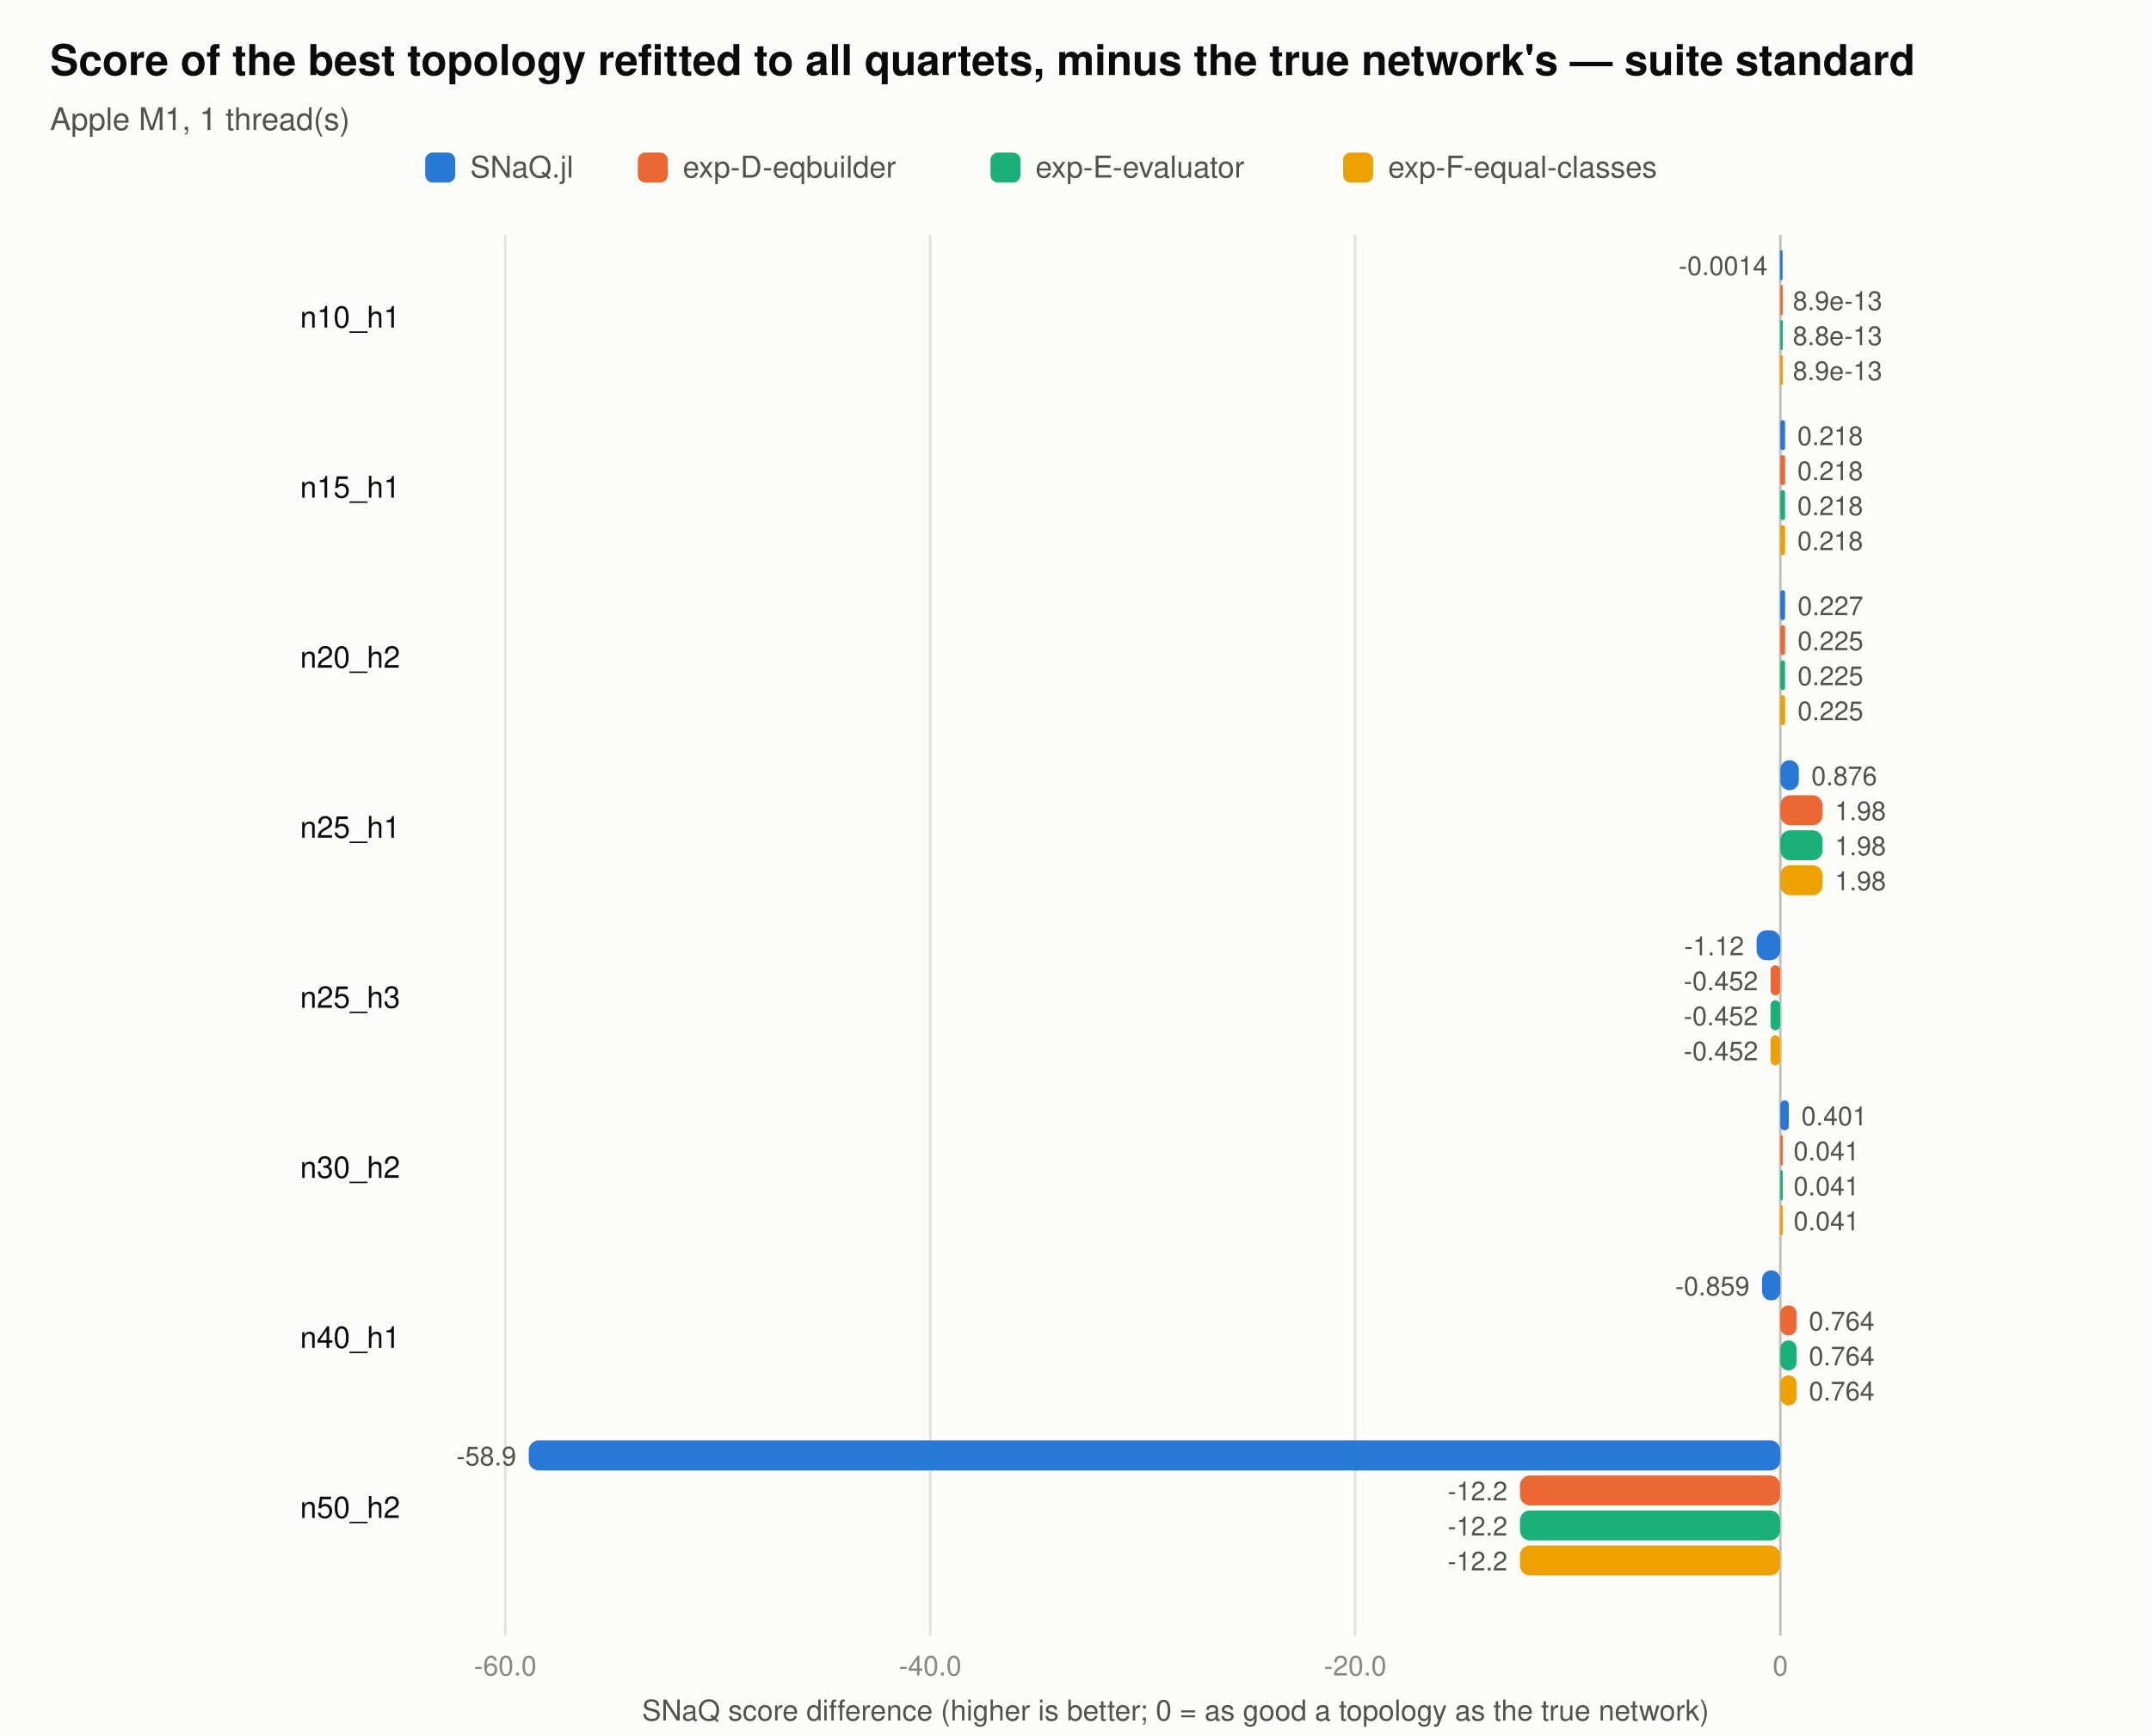
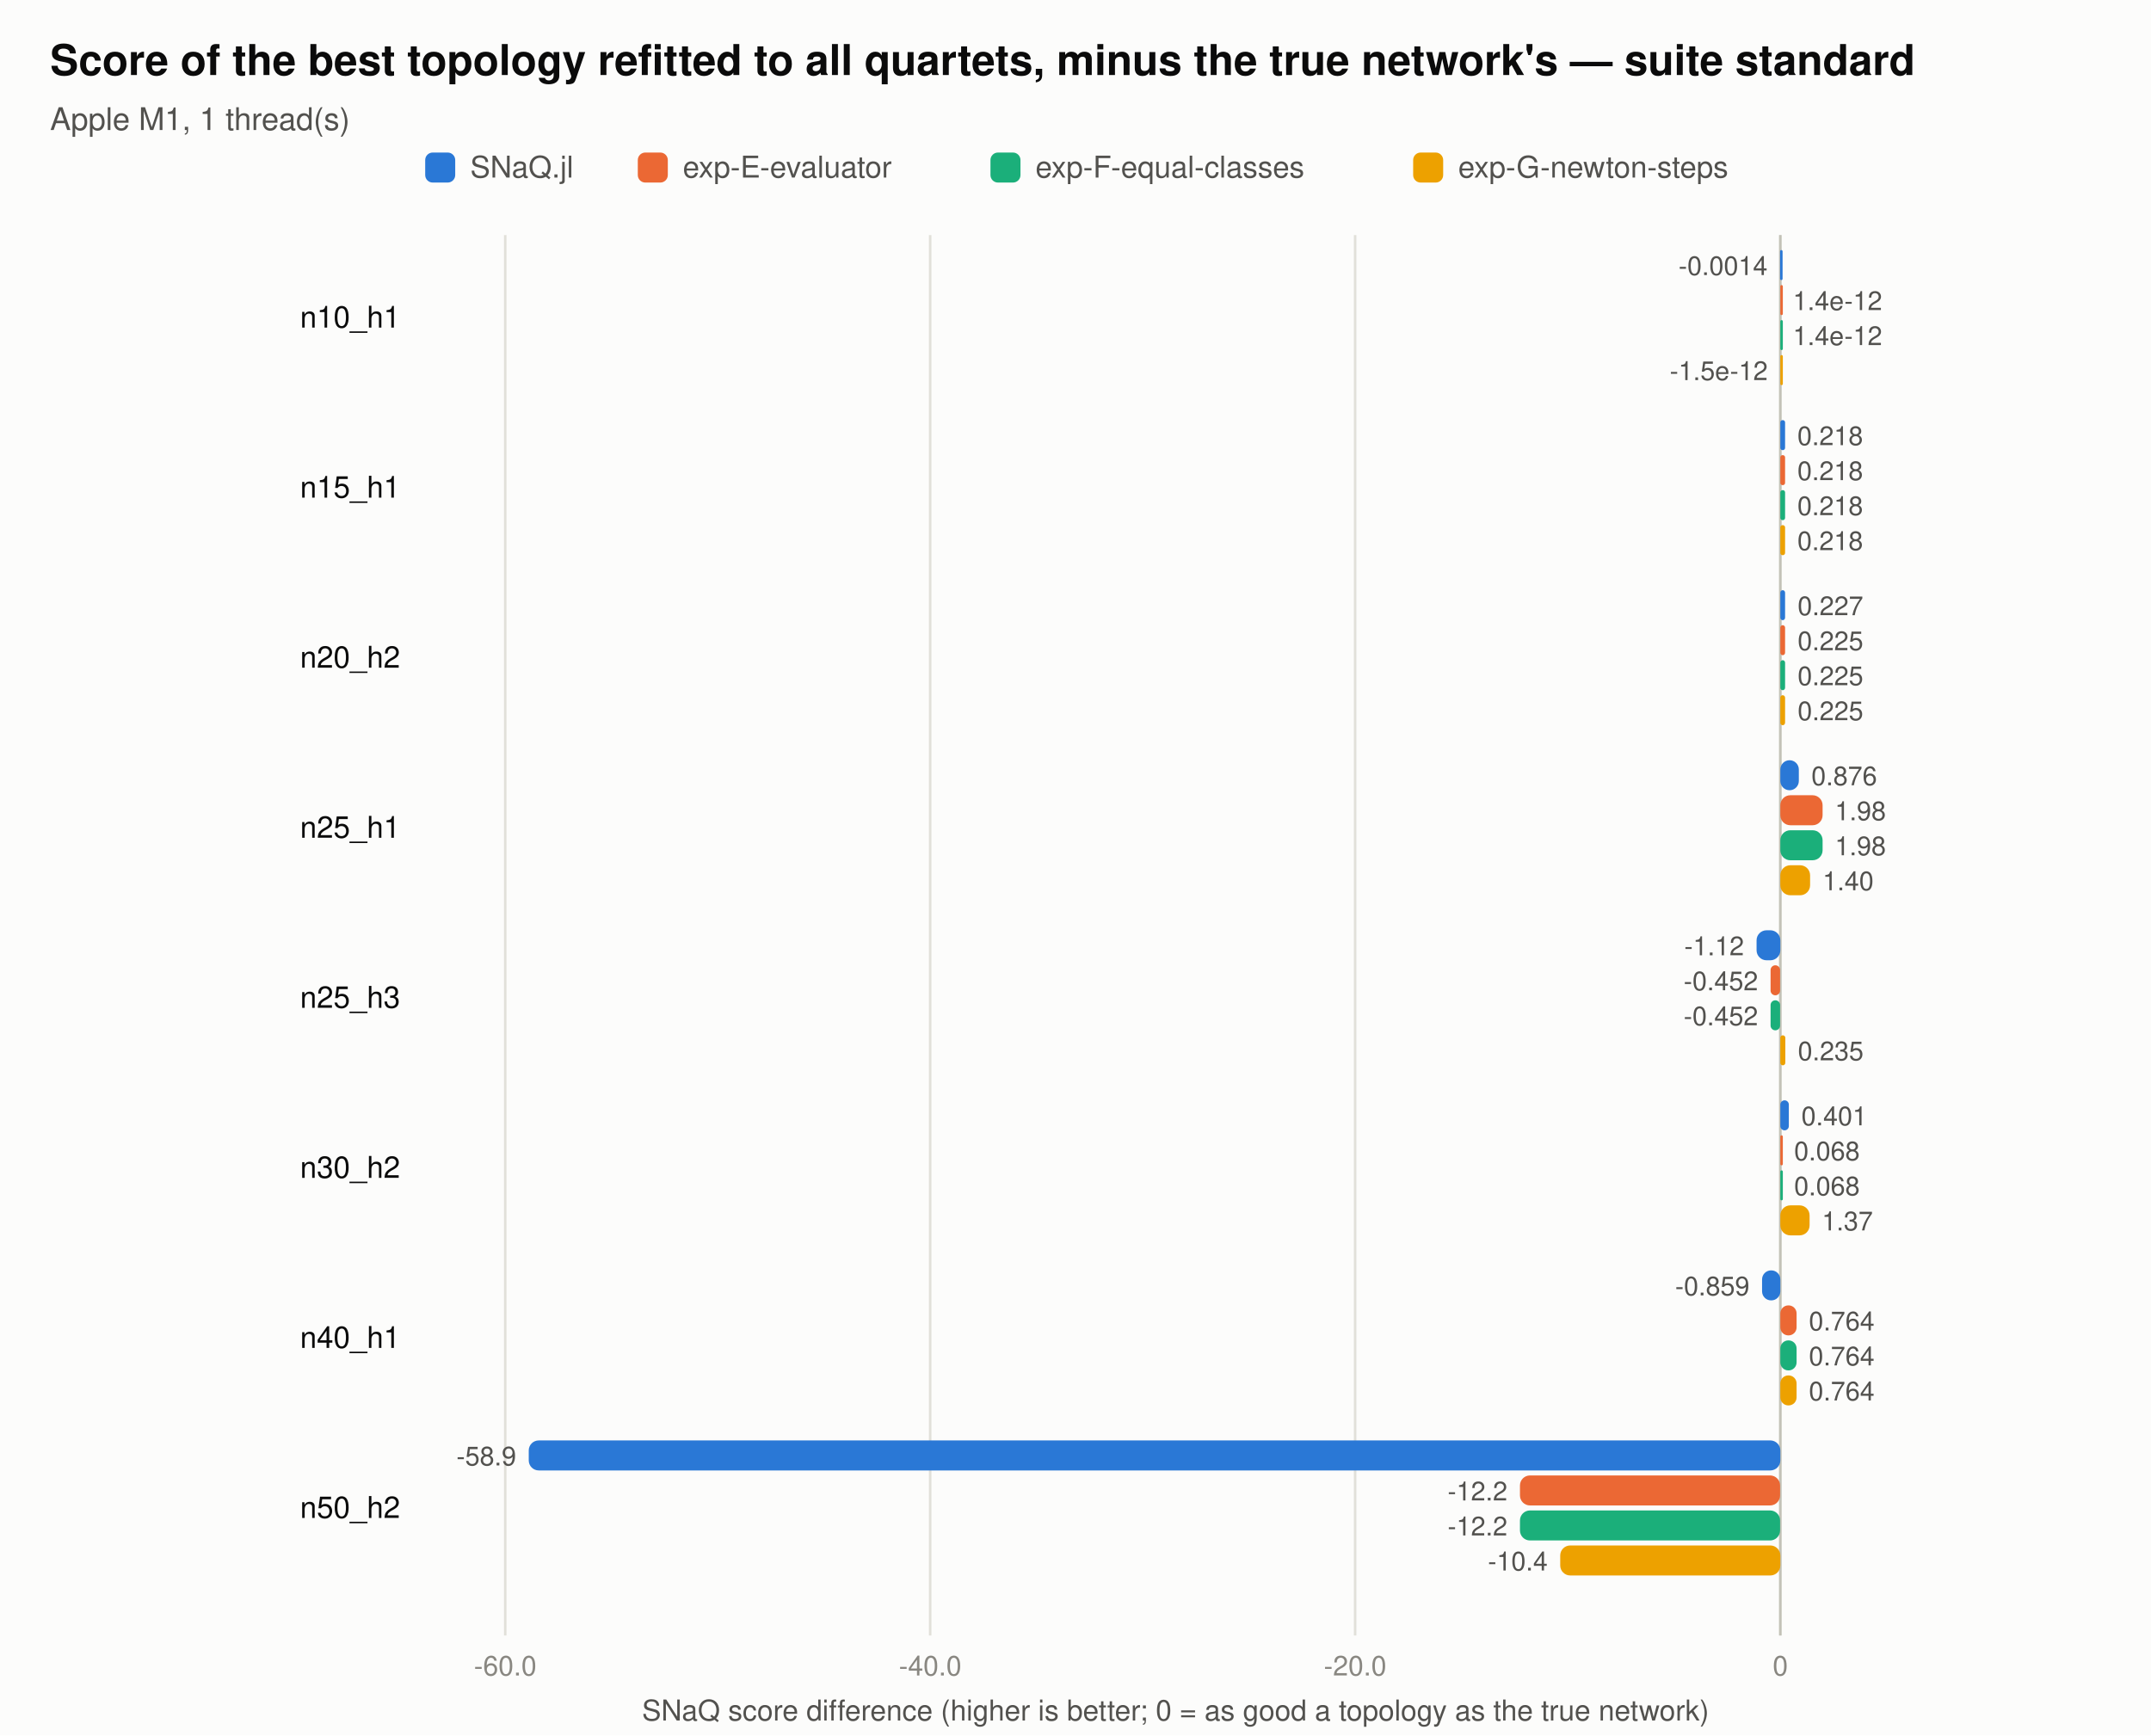
<svg xmlns="http://www.w3.org/2000/svg" width="860" height="694" viewBox="0 0 860 694" font-family="-apple-system, BlinkMacSystemFont, 'Segoe UI', Helvetica, Arial, sans-serif">
  <rect width="860" height="694" fill="#fcfcfb" />
  <text x="20" y="30" font-size="17" font-weight="600" fill="#0b0b0b">Score of the best topology refitted to all quartets, minus the true network's — suite standard</text>
  <text x="20" y="52" font-size="12.5" fill="#52514e">Apple M1, 1 thread(s)</text>
  <rect x="170" y="61" width="12" height="12" rx="3" fill="#2a78d6" />
  <text x="188" y="71" font-size="12" fill="#52514e">SNaQ.jl</text>
  <rect x="255" y="61" width="12" height="12" rx="3" fill="#eb6834" />
-   <text x="273" y="71" font-size="12" fill="#52514e">exp-D-eqbuilder</text>
+   <text x="273" y="71" font-size="12" fill="#52514e">exp-E-evaluator</text>
  <rect x="396" y="61" width="12" height="12" rx="3" fill="#1baf7a" />
-   <text x="414" y="71" font-size="12" fill="#52514e">exp-E-evaluator</text>
-   <rect x="537" y="61" width="12" height="12" rx="3" fill="#eda100" />
-   <text x="555" y="71" font-size="12" fill="#52514e">exp-F-equal-classes</text>
+   <text x="414" y="71" font-size="12" fill="#52514e">exp-F-equal-classes</text>
+   <rect x="565" y="61" width="12" height="12" rx="3" fill="#eda100" />
+   <text x="583" y="71" font-size="12" fill="#52514e">exp-G-newton-steps</text>
  <line x1="202.0" y1="94" x2="202.0" y2="654" stroke="#e1e0d9" stroke-width="1" />
  <text x="202.0" y="670" font-size="11" fill="#898781" text-anchor="middle">-60.0</text>
  <line x1="371.9" y1="94" x2="371.9" y2="654" stroke="#e1e0d9" stroke-width="1" />
  <text x="371.9" y="670" font-size="11" fill="#898781" text-anchor="middle">-40.0</text>
  <line x1="541.8" y1="94" x2="541.8" y2="654" stroke="#e1e0d9" stroke-width="1" />
  <text x="541.8" y="670" font-size="11" fill="#898781" text-anchor="middle">-20.0</text>
  <line x1="711.8" y1="94" x2="711.8" y2="654" stroke="#e1e0d9" stroke-width="1" />
  <text x="711.8" y="670" font-size="11" fill="#898781" text-anchor="middle">0</text>
  <text x="470.0" y="688" font-size="11.5" fill="#52514e" text-anchor="middle">SNaQ score difference (higher is better; 0 = as good a topology as the true network)</text>
  <line x1="711.8" y1="94" x2="711.8" y2="654" stroke="#c3c2b7" stroke-width="1" />
  <text x="160" y="131.0" font-size="12" fill="#0b0b0b" text-anchor="end">n10_h1</text>
  <g>
    <rect x="711.7" y="100" width="1.0" height="12" rx="0.5" fill="#2a78d6" />
  </g>
  <text x="706.7" y="110" font-size="10.5" fill="#52514e" text-anchor="end">-0.0014</text>
  <g>
    <rect x="711.8" y="114" width="1.0" height="12" rx="0.5" fill="#eb6834" />
  </g>
-   <text x="716.8" y="124" font-size="10.5" fill="#52514e" text-anchor="start">8.9e-13</text>
+   <text x="716.8" y="124" font-size="10.5" fill="#52514e" text-anchor="start">1.4e-12</text>
  <g>
    <rect x="711.8" y="128" width="1.0" height="12" rx="0.5" fill="#1baf7a" />
  </g>
-   <text x="716.8" y="138" font-size="10.5" fill="#52514e" text-anchor="start">8.8e-13</text>
+   <text x="716.8" y="138" font-size="10.5" fill="#52514e" text-anchor="start">1.4e-12</text>
  <g>
    <rect x="711.8" y="142" width="1.0" height="12" rx="0.5" fill="#eda100" />
  </g>
-   <text x="716.8" y="152" font-size="10.5" fill="#52514e" text-anchor="start">8.9e-13</text>
+   <text x="706.8" y="152" font-size="10.5" fill="#52514e" text-anchor="end">-1.5e-12</text>
  <text x="160" y="199.0" font-size="12" fill="#0b0b0b" text-anchor="end">n15_h1</text>
  <g>
    <rect x="711.8" y="168" width="1.9" height="12" rx="0.9" fill="#2a78d6" />
  </g>
  <text x="718.6" y="178" font-size="10.5" fill="#52514e" text-anchor="start">0.218</text>
  <g>
    <rect x="711.8" y="182" width="1.9" height="12" rx="0.9" fill="#eb6834" />
  </g>
  <text x="718.6" y="192" font-size="10.5" fill="#52514e" text-anchor="start">0.218</text>
  <g>
    <rect x="711.8" y="196" width="1.9" height="12" rx="0.9" fill="#1baf7a" />
  </g>
  <text x="718.6" y="206" font-size="10.5" fill="#52514e" text-anchor="start">0.218</text>
  <g>
    <rect x="711.8" y="210" width="1.9" height="12" rx="0.9" fill="#eda100" />
  </g>
  <text x="718.6" y="220" font-size="10.5" fill="#52514e" text-anchor="start">0.218</text>
  <text x="160" y="267.0" font-size="12" fill="#0b0b0b" text-anchor="end">n20_h2</text>
  <g>
    <rect x="711.8" y="236" width="1.9" height="12" rx="1.0" fill="#2a78d6" />
  </g>
  <text x="718.7" y="246" font-size="10.5" fill="#52514e" text-anchor="start">0.227</text>
  <g>
    <rect x="711.8" y="250" width="1.9" height="12" rx="1.0" fill="#eb6834" />
  </g>
  <text x="718.7" y="260" font-size="10.5" fill="#52514e" text-anchor="start">0.225</text>
  <g>
    <rect x="711.8" y="264" width="1.9" height="12" rx="1.0" fill="#1baf7a" />
  </g>
  <text x="718.7" y="274" font-size="10.5" fill="#52514e" text-anchor="start">0.225</text>
  <g>
    <rect x="711.8" y="278" width="1.9" height="12" rx="1.0" fill="#eda100" />
  </g>
  <text x="718.7" y="288" font-size="10.5" fill="#52514e" text-anchor="start">0.225</text>
  <text x="160" y="335.0" font-size="12" fill="#0b0b0b" text-anchor="end">n25_h1</text>
  <g>
    <rect x="711.8" y="304" width="7.4" height="12" rx="3.7" fill="#2a78d6" />
  </g>
  <text x="724.2" y="314" font-size="10.5" fill="#52514e" text-anchor="start">0.876</text>
  <g>
    <rect x="711.8" y="318" width="16.9" height="12" rx="4.0" fill="#eb6834" />
  </g>
  <text x="733.6" y="328" font-size="10.5" fill="#52514e" text-anchor="start">1.98</text>
  <g>
    <rect x="711.8" y="332" width="16.9" height="12" rx="4.0" fill="#1baf7a" />
  </g>
  <text x="733.6" y="342" font-size="10.5" fill="#52514e" text-anchor="start">1.98</text>
  <g>
-     <rect x="711.8" y="346" width="16.9" height="12" rx="4.0" fill="#eda100" />
+     <rect x="711.8" y="346" width="11.9" height="12" rx="4.0" fill="#eda100" />
  </g>
-   <text x="733.6" y="356" font-size="10.5" fill="#52514e" text-anchor="start">1.98</text>
+   <text x="728.7" y="356" font-size="10.5" fill="#52514e" text-anchor="start">1.40</text>
  <text x="160" y="403.0" font-size="12" fill="#0b0b0b" text-anchor="end">n25_h3</text>
  <g>
    <rect x="702.3" y="372" width="9.5" height="12" rx="4.0" fill="#2a78d6" />
  </g>
  <text x="697.3" y="382" font-size="10.5" fill="#52514e" text-anchor="end">-1.12</text>
  <g>
    <rect x="707.9" y="386" width="3.8" height="12" rx="1.9" fill="#eb6834" />
  </g>
  <text x="702.9" y="396" font-size="10.5" fill="#52514e" text-anchor="end">-0.452</text>
  <g>
    <rect x="707.9" y="400" width="3.8" height="12" rx="1.9" fill="#1baf7a" />
  </g>
  <text x="702.9" y="410" font-size="10.5" fill="#52514e" text-anchor="end">-0.452</text>
  <g>
-     <rect x="707.9" y="414" width="3.8" height="12" rx="1.9" fill="#eda100" />
+     <rect x="711.8" y="414" width="2.0" height="12" rx="1.0" fill="#eda100" />
  </g>
-   <text x="702.9" y="424" font-size="10.5" fill="#52514e" text-anchor="end">-0.452</text>
+   <text x="718.8" y="424" font-size="10.5" fill="#52514e" text-anchor="start">0.235</text>
  <text x="160" y="471.0" font-size="12" fill="#0b0b0b" text-anchor="end">n30_h2</text>
  <g>
    <rect x="711.8" y="440" width="3.4" height="12" rx="1.7" fill="#2a78d6" />
  </g>
  <text x="720.2" y="450" font-size="10.5" fill="#52514e" text-anchor="start">0.401</text>
  <g>
    <rect x="711.8" y="454" width="1.0" height="12" rx="0.5" fill="#eb6834" />
  </g>
-   <text x="717.1" y="464" font-size="10.5" fill="#52514e" text-anchor="start">0.041</text>
+   <text x="717.3" y="464" font-size="10.5" fill="#52514e" text-anchor="start">0.068</text>
  <g>
    <rect x="711.8" y="468" width="1.0" height="12" rx="0.5" fill="#1baf7a" />
  </g>
-   <text x="717.1" y="478" font-size="10.5" fill="#52514e" text-anchor="start">0.041</text>
+   <text x="717.3" y="478" font-size="10.5" fill="#52514e" text-anchor="start">0.068</text>
  <g>
-     <rect x="711.8" y="482" width="1.0" height="12" rx="0.5" fill="#eda100" />
+     <rect x="711.8" y="482" width="11.7" height="12" rx="4.0" fill="#eda100" />
  </g>
-   <text x="717.1" y="492" font-size="10.5" fill="#52514e" text-anchor="start">0.041</text>
+   <text x="728.4" y="492" font-size="10.5" fill="#52514e" text-anchor="start">1.37</text>
  <text x="160" y="539.0" font-size="12" fill="#0b0b0b" text-anchor="end">n40_h1</text>
  <g>
    <rect x="704.5" y="508" width="7.3" height="12" rx="3.6" fill="#2a78d6" />
  </g>
  <text x="699.5" y="518" font-size="10.5" fill="#52514e" text-anchor="end">-0.859</text>
  <g>
    <rect x="711.8" y="522" width="6.5" height="12" rx="3.2" fill="#eb6834" />
  </g>
  <text x="723.2" y="532" font-size="10.5" fill="#52514e" text-anchor="start">0.764</text>
  <g>
    <rect x="711.8" y="536" width="6.5" height="12" rx="3.2" fill="#1baf7a" />
  </g>
  <text x="723.2" y="546" font-size="10.5" fill="#52514e" text-anchor="start">0.764</text>
  <g>
    <rect x="711.8" y="550" width="6.5" height="12" rx="3.2" fill="#eda100" />
  </g>
  <text x="723.2" y="560" font-size="10.5" fill="#52514e" text-anchor="start">0.764</text>
  <text x="160" y="607.0" font-size="12" fill="#0b0b0b" text-anchor="end">n50_h2</text>
  <g>
    <rect x="211.4" y="576" width="500.4" height="12" rx="4.0" fill="#2a78d6" />
  </g>
  <text x="206.4" y="586" font-size="10.5" fill="#52514e" text-anchor="end">-58.9</text>
  <g>
    <rect x="607.7" y="590" width="104.0" height="12" rx="4.0" fill="#eb6834" />
  </g>
  <text x="602.7" y="600" font-size="10.5" fill="#52514e" text-anchor="end">-12.2</text>
  <g>
    <rect x="607.7" y="604" width="104.0" height="12" rx="4.0" fill="#1baf7a" />
  </g>
  <text x="602.7" y="614" font-size="10.5" fill="#52514e" text-anchor="end">-12.2</text>
  <g>
-     <rect x="607.7" y="618" width="104.0" height="12" rx="4.0" fill="#eda100" />
+     <rect x="623.8" y="618" width="88.0" height="12" rx="4.0" fill="#eda100" />
  </g>
-   <text x="602.7" y="628" font-size="10.5" fill="#52514e" text-anchor="end">-12.2</text>
+   <text x="618.8" y="628" font-size="10.5" fill="#52514e" text-anchor="end">-10.4</text>
</svg>
